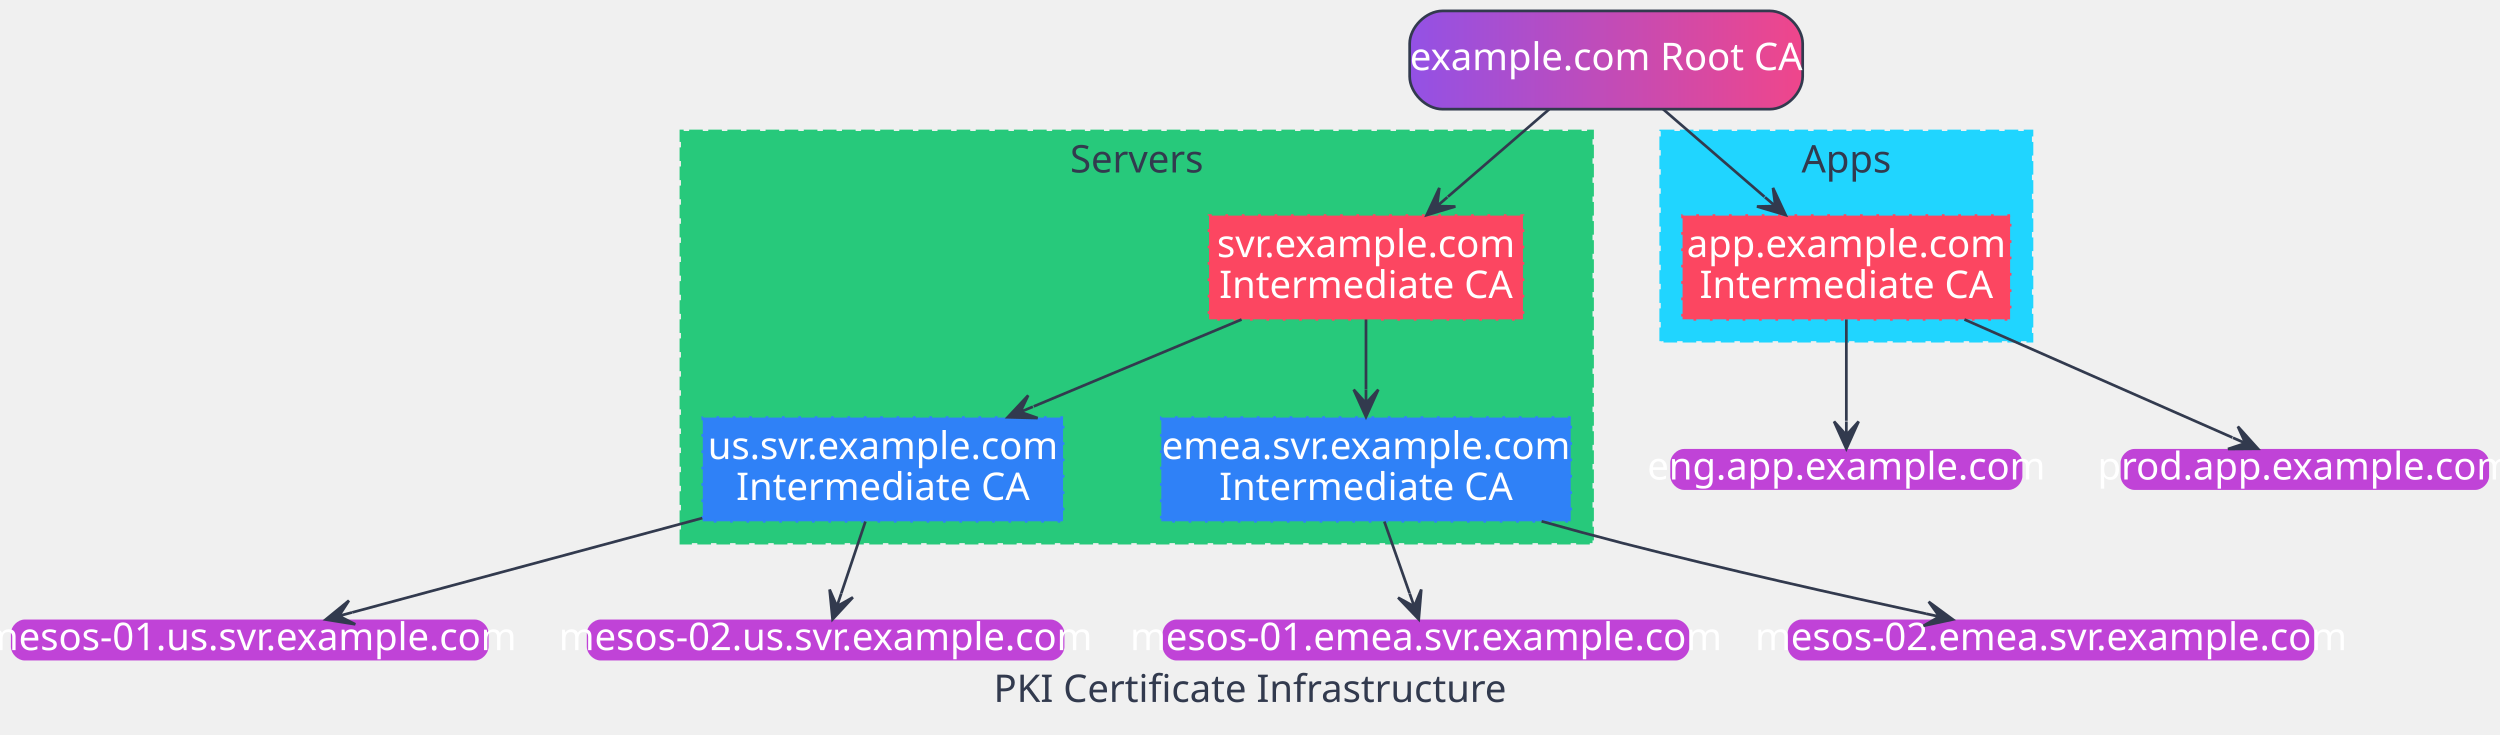
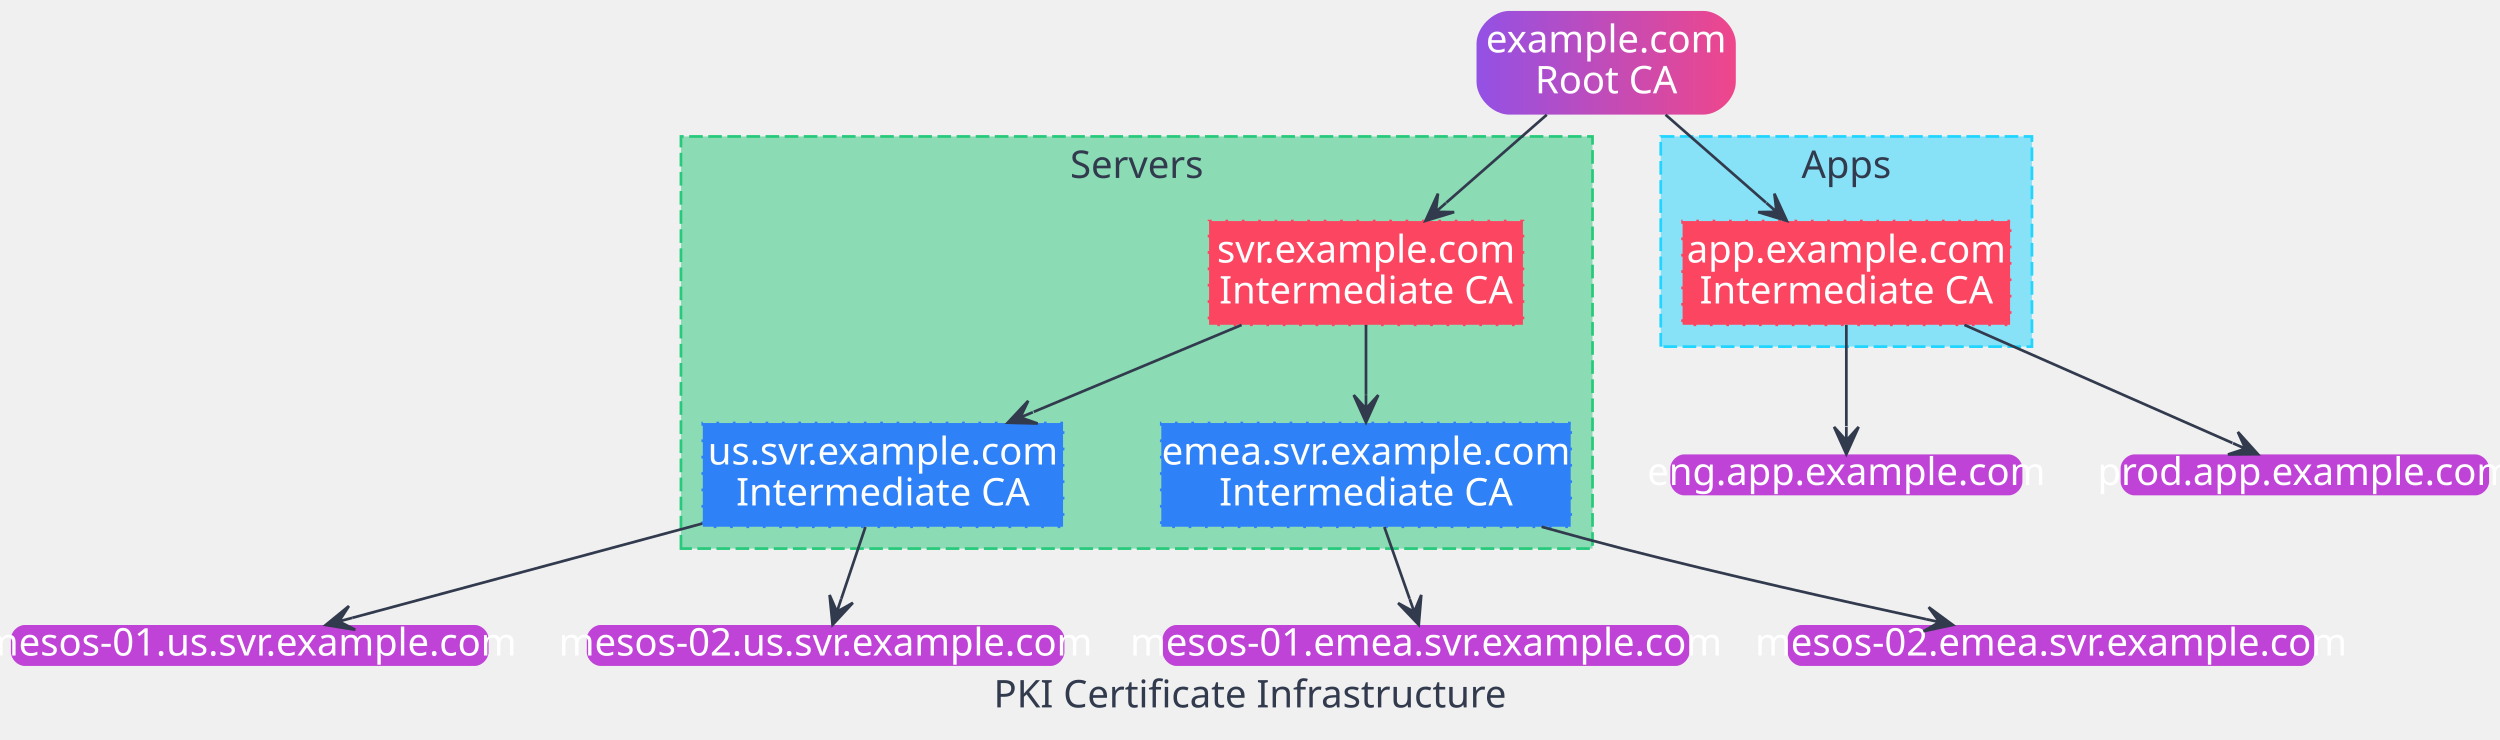
- <svg xmlns="http://www.w3.org/2000/svg" width="916pt" height="269pt" viewBox="0.00 0.00 916.00 269.00">
-   <g id="graph0" class="graph" transform="scale(1 1) rotate(0) translate(4 265)">
-     <text text-anchor="middle" x="454" y="-7.8" font-family="Source Sans Pro" font-size="14.00" fill="#323a4e">PKI Certificate Infrastructure</text>
+ <svg xmlns="http://www.w3.org/2000/svg" width="916pt" height="271pt" viewBox="0.00 0.00 916.00 271.00" version="1.1" id="svg121979">
+   <defs id="defs121983" />
+   <g id="graph0" class="graph" transform="scale(1 1) rotate(0) translate(4 267)">
+     <text text-anchor="middle" x="454" y="-7.8" font-family="Source Sans Pro" font-size="14.00" fill="#323a4e" id="text121798">PKI Certificate Infrastructure</text>
    <g id="clust1" class="cluster">
-       <polygon fill="#27c97b" stroke="#27c97b" stroke-dasharray="5,2" points="245.5,-66 245.5,-217 579.5,-217 579.5,-66 245.5,-66" />
-       <text text-anchor="middle" x="412.5" y="-201.8" font-family="Source Sans Pro" font-size="14.00" fill="#323a4e">Servers</text>
+       <polygon fill="#27c97b" stroke="#27c97b" stroke-dasharray="5,2" points="245.5,-66 245.5,-217 579.5,-217 579.5,-66 245.5,-66" id="polygon121802" style="fill:#27c97b;fill-opacity:0.498" />
+       <text text-anchor="middle" x="412.5" y="-201.8" font-family="Source Sans Pro" font-size="14.00" fill="#323a4e" id="text121804">Servers</text>
    </g>
    <g id="clust2" class="cluster">
-       <polygon fill="#20d5ff" stroke="#20d5ff" stroke-dasharray="5,2" points="604.5,-140 604.5,-217 740.5,-217 740.5,-140 604.5,-140" />
-       <text text-anchor="middle" x="672.5" y="-201.8" font-family="Source Sans Pro" font-size="14.00" fill="#323a4e">Apps</text>
+       <polygon fill="#20d5ff" stroke="#20d5ff" stroke-dasharray="5,2" points="604.5,-140 604.5,-217 740.5,-217 740.5,-140 604.5,-140" id="polygon121809" style="fill:#20d5ff;fill-opacity:0.498" />
+       <text text-anchor="middle" x="672.5" y="-201.8" font-family="Source Sans Pro" font-size="14.00" fill="#323a4e" id="text121811">Apps</text>
    </g>
    <g id="node1" class="node">
-       <defs>
-         <linearGradient id="l_0" gradientUnits="userSpaceOnUse" x1="512.5" y1="-243" x2="656.5" y2="-243">
-           <stop offset="0" style="stop-color:#9351e5;stop-opacity:1.;" />
-           <stop offset="1" style="stop-color:#ef468b;stop-opacity:1.;" />
+       <defs id="defs121821">
+         <linearGradient id="l_0" gradientUnits="userSpaceOnUse" x1="537" y1="-244" x2="632" y2="-244">
+           <stop offset="0" style="stop-color:#9351e5" id="stop121816" />
+           <stop offset="1" style="stop-color:#ef468b" id="stop121818" />
        </linearGradient>
      </defs>
-       <path fill="url(#l_0)" stroke="#323a4e" d="M644.5,-261C644.5,-261 524.5,-261 524.5,-261 518.5,-261 512.5,-255 512.5,-249 512.5,-249 512.5,-237 512.5,-237 512.5,-231 518.5,-225 524.5,-225 524.5,-225 644.5,-225 644.5,-225 650.5,-225 656.5,-231 656.5,-237 656.5,-237 656.5,-249 656.5,-249 656.5,-255 650.5,-261 644.5,-261" />
-       <text text-anchor="middle" x="584.5" y="-239.3" font-family="Source Sans Pro" font-size="14.00" fill="#ffffff">example.com Root CA</text>
+       <path fill="url(#l_0)" stroke="transparent" d="M620,-263C620,-263 549,-263 549,-263 543,-263 537,-257 537,-251 537,-251 537,-237 537,-237 537,-231 543,-225 549,-225 549,-225 620,-225 620,-225 626,-225 632,-231 632,-237 632,-237 632,-251 632,-251 632,-257 626,-263 620,-263" id="path121823" />
+       <text text-anchor="middle" x="584.5" y="-247.8" font-family="Source Sans Pro" font-size="14.00" fill="#ffffff" id="text121825">example.com</text>
+       <text text-anchor="middle" x="584.5" y="-232.8" font-family="Source Sans Pro" font-size="14.00" fill="#ffffff" id="text121827">Root CA</text>
    </g>
    <g id="node2" class="node">
-       <polygon fill="#fc4661" stroke="#fc4661" stroke-dasharray="1,5" points="554,-186 439,-186 439,-148 554,-148 554,-186" />
-       <text text-anchor="middle" x="496.5" y="-170.8" font-family="Source Sans Pro" font-size="14.00" fill="#ffffff">svr.example.com</text>
-       <text text-anchor="middle" x="496.5" y="-155.8" font-family="Source Sans Pro" font-size="14.00" fill="#ffffff">Intermediate CA</text>
+       <polygon fill="#fc4661" stroke="#fc4661" stroke-dasharray="1,5" points="554,-186 439,-186 439,-148 554,-148 554,-186" id="polygon121832" />
+       <text text-anchor="middle" x="496.5" y="-170.8" font-family="Source Sans Pro" font-size="14.00" fill="#ffffff" id="text121834">svr.example.com</text>
+       <text text-anchor="middle" x="496.5" y="-155.8" font-family="Source Sans Pro" font-size="14.00" fill="#ffffff" id="text121836">Intermediate CA</text>
    </g>
    <g id="edge1" class="edge">
-       <path fill="none" stroke="#323a4e" d="M563.645,-224.989C552.555,-215.411 538.722,-203.464 526.499,-192.908" />
-       <polygon fill="#323a4e" stroke="#323a4e" points="518.743,-186.21 529.253,-189.341 522.528,-189.478 526.312,-192.746 526.312,-192.746 526.312,-192.746 522.528,-189.478 523.37,-196.152 518.743,-186.21 518.743,-186.21" />
+       <path fill="none" stroke="#323a4e" d="M562.747,-224.966C551.641,-215.249 537.969,-203.286 525.936,-192.756" id="path121841" />
+       <polygon fill="#323a4e" stroke="#323a4e" points="518.308,-186.082 528.797,-189.28 522.071,-189.374 525.833,-192.667 525.833,-192.667 525.833,-192.667 522.071,-189.374 522.87,-196.053 518.308,-186.082 518.308,-186.082" id="polygon121843" />
    </g>
    <g id="node3" class="node">
-       <polygon fill="#fc4661" stroke="#fc4661" stroke-dasharray="1,5" points="732.5,-186 612.5,-186 612.5,-148 732.5,-148 732.5,-186" />
-       <text text-anchor="middle" x="672.5" y="-170.8" font-family="Source Sans Pro" font-size="14.00" fill="#ffffff">app.example.com</text>
-       <text text-anchor="middle" x="672.5" y="-155.8" font-family="Source Sans Pro" font-size="14.00" fill="#ffffff">Intermediate CA</text>
+       <polygon fill="#fc4661" stroke="#fc4661" stroke-dasharray="1,5" points="732.5,-186 612.5,-186 612.5,-148 732.5,-148 732.5,-186" id="polygon121848" />
+       <text text-anchor="middle" x="672.5" y="-170.8" font-family="Source Sans Pro" font-size="14.00" fill="#ffffff" id="text121850">app.example.com</text>
+       <text text-anchor="middle" x="672.5" y="-155.8" font-family="Source Sans Pro" font-size="14.00" fill="#ffffff" id="text121852">Intermediate CA</text>
    </g>
    <g id="edge2" class="edge">
-       <path fill="none" stroke="#323a4e" d="M605.355,-224.989C616.445,-215.411 630.278,-203.464 642.501,-192.908" />
-       <polygon fill="#323a4e" stroke="#323a4e" points="650.257,-186.21 645.63,-196.152 646.472,-189.478 642.688,-192.746 642.688,-192.746 642.688,-192.746 646.472,-189.478 639.747,-189.341 650.257,-186.21 650.257,-186.21" />
+       <path fill="none" stroke="#323a4e" d="M606.253,-224.966C617.359,-215.249 631.031,-203.286 643.064,-192.756" id="path121857" />
+       <polygon fill="#323a4e" stroke="#323a4e" points="650.692,-186.082 646.13,-196.053 646.929,-189.374 643.167,-192.667 643.167,-192.667 643.167,-192.667 646.929,-189.374 640.203,-189.28 650.692,-186.082 650.692,-186.082" id="polygon121859" />
    </g>
    <g id="node4" class="node">
-       <polygon fill="#2f81f7" stroke="#2f81f7" stroke-dasharray="1,5" points="385.5,-112 253.5,-112 253.5,-74 385.5,-74 385.5,-112" />
-       <text text-anchor="middle" x="319.5" y="-96.8" font-family="Source Sans Pro" font-size="14.00" fill="#ffffff">us.svr.example.com</text>
-       <text text-anchor="middle" x="319.5" y="-81.8" font-family="Source Sans Pro" font-size="14.00" fill="#ffffff">Intermediate CA</text>
+       <polygon fill="#2f81f7" stroke="#2f81f7" stroke-dasharray="1,5" points="385.5,-112 253.5,-112 253.5,-74 385.5,-74 385.5,-112" id="polygon121864" />
+       <text text-anchor="middle" x="319.5" y="-96.8" font-family="Source Sans Pro" font-size="14.00" fill="#ffffff" id="text121866">us.svr.example.com</text>
+       <text text-anchor="middle" x="319.5" y="-81.8" font-family="Source Sans Pro" font-size="14.00" fill="#ffffff" id="text121868">Intermediate CA</text>
    </g>
    <g id="edge3" class="edge">
-       <path fill="none" stroke="#323a4e" d="M450.918,-147.943C427.679,-138.227 399.229,-126.333 374.751,-116.099" />
-       <polygon fill="#323a4e" stroke="#323a4e" points="365.235,-112.121 376.197,-111.826 369.848,-114.049 374.461,-115.978 374.461,-115.978 374.461,-115.978 369.848,-114.049 372.725,-120.13 365.235,-112.121 365.235,-112.121" />
+       <path fill="none" stroke="#323a4e" d="M450.918,-147.943C427.679,-138.227 399.229,-126.333 374.751,-116.099" id="path121873" />
+       <polygon fill="#323a4e" stroke="#323a4e" points="365.235,-112.121 376.197,-111.826 369.848,-114.049 374.461,-115.978 374.461,-115.978 374.461,-115.978 369.848,-114.049 372.725,-120.13 365.235,-112.121 365.235,-112.121" id="polygon121875" />
    </g>
    <g id="node5" class="node">
-       <polygon fill="#2f81f7" stroke="#2f81f7" stroke-dasharray="1,5" points="571.5,-112 421.5,-112 421.5,-74 571.5,-74 571.5,-112" />
-       <text text-anchor="middle" x="496.5" y="-96.8" font-family="Source Sans Pro" font-size="14.00" fill="#ffffff">emea.svr.example.com</text>
-       <text text-anchor="middle" x="496.5" y="-81.8" font-family="Source Sans Pro" font-size="14.00" fill="#ffffff">Intermediate CA</text>
+       <polygon fill="#2f81f7" stroke="#2f81f7" stroke-dasharray="1,5" points="571.5,-112 421.5,-112 421.5,-74 571.5,-74 571.5,-112" id="polygon121880" />
+       <text text-anchor="middle" x="496.5" y="-96.8" font-family="Source Sans Pro" font-size="14.00" fill="#ffffff" id="text121882">emea.svr.example.com</text>
+       <text text-anchor="middle" x="496.5" y="-81.8" font-family="Source Sans Pro" font-size="14.00" fill="#ffffff" id="text121884">Intermediate CA</text>
    </g>
    <g id="edge4" class="edge">
-       <path fill="none" stroke="#323a4e" d="M496.5,-147.943C496.5,-140.149 496.5,-130.954 496.5,-122.338" />
-       <polygon fill="#323a4e" stroke="#323a4e" points="496.5,-112.249 501,-122.249 496.5,-117.249 496.5,-122.249 496.5,-122.249 496.5,-122.249 496.5,-117.249 492,-122.249 496.5,-112.249 496.5,-112.249" />
+       <path fill="none" stroke="#323a4e" d="M496.5,-147.943C496.5,-140.149 496.5,-130.954 496.5,-122.338" id="path121889" />
+       <polygon fill="#323a4e" stroke="#323a4e" points="496.5,-112.249 501,-122.249 496.5,-117.249 496.5,-122.249 496.5,-122.249 496.5,-122.249 496.5,-117.249 492,-122.249 496.5,-112.249 496.5,-112.249" id="polygon121891" />
    </g>
    <g id="node10" class="node">
-       <path fill="#c043d7" stroke="transparent" d="M732,-100.5C732,-100.5 613,-100.5 613,-100.5 610.5,-100.5 608,-98 608,-95.5 608,-95.5 608,-90.5 608,-90.5 608,-88 610.5,-85.5 613,-85.5 613,-85.5 732,-85.5 732,-85.5 734.5,-85.5 737,-88 737,-90.5 737,-90.5 737,-95.5 737,-95.5 737,-98 734.5,-100.5 732,-100.5" />
-       <text text-anchor="middle" x="672.5" y="-89.3" font-family="Source Sans Pro" font-size="14.00" fill="#ffffff">eng.app.example.com</text>
+       <path fill="#c043d7" stroke="transparent" d="M732,-100.5C732,-100.5 613,-100.5 613,-100.5 610.5,-100.5 608,-98 608,-95.5 608,-95.5 608,-90.5 608,-90.5 608,-88 610.5,-85.5 613,-85.5 613,-85.5 732,-85.5 732,-85.5 734.5,-85.5 737,-88 737,-90.5 737,-90.5 737,-95.5 737,-95.5 737,-98 734.5,-100.5 732,-100.5" id="path121896" />
+       <text text-anchor="middle" x="672.5" y="-89.3" font-family="Source Sans Pro" font-size="14.00" fill="#ffffff" id="text121898">eng.app.example.com</text>
    </g>
    <g id="edge5" class="edge">
-       <path fill="none" stroke="#323a4e" d="M672.5,-147.943C672.5,-136.501 672.5,-122.039 672.5,-110.824" />
-       <polygon fill="#323a4e" stroke="#323a4e" points="672.5,-100.576 677,-110.576 672.5,-105.576 672.5,-110.576 672.5,-110.576 672.5,-110.576 672.5,-105.576 668,-110.576 672.5,-100.576 672.5,-100.576" />
+       <path fill="none" stroke="#323a4e" d="M672.5,-147.943C672.5,-136.501 672.5,-122.039 672.5,-110.824" id="path121903" />
+       <polygon fill="#323a4e" stroke="#323a4e" points="672.5,-100.576 677,-110.576 672.5,-105.576 672.5,-110.576 672.5,-110.576 672.5,-110.576 672.5,-105.576 668,-110.576 672.5,-100.576 672.5,-100.576" id="polygon121905" />
    </g>
    <g id="node11" class="node">
-       <path fill="#c043d7" stroke="transparent" d="M903,-100.5C903,-100.5 778,-100.5 778,-100.5 775.5,-100.5 773,-98 773,-95.5 773,-95.5 773,-90.5 773,-90.5 773,-88 775.5,-85.5 778,-85.5 778,-85.5 903,-85.5 903,-85.5 905.5,-85.5 908,-88 908,-90.5 908,-90.5 908,-95.5 908,-95.5 908,-98 905.5,-100.5 903,-100.5" />
-       <text text-anchor="middle" x="840.5" y="-89.3" font-family="Source Sans Pro" font-size="14.00" fill="#ffffff">prod.app.example.com</text>
+       <path fill="#c043d7" stroke="transparent" d="M903,-100.5C903,-100.5 778,-100.5 778,-100.5 775.5,-100.5 773,-98 773,-95.5 773,-95.5 773,-90.5 773,-90.5 773,-88 775.5,-85.5 778,-85.5 778,-85.5 903,-85.5 903,-85.5 905.5,-85.5 908,-88 908,-90.5 908,-90.5 908,-95.5 908,-95.5 908,-98 905.5,-100.5 903,-100.5" id="path121910" />
+       <text text-anchor="middle" x="840.5" y="-89.3" font-family="Source Sans Pro" font-size="14.00" fill="#ffffff" id="text121912">prod.app.example.com</text>
    </g>
    <g id="edge6" class="edge">
-       <path fill="none" stroke="#323a4e" d="M715.764,-147.943C746.799,-134.273 787.622,-116.291 813.965,-104.688" />
-       <polygon fill="#323a4e" stroke="#323a4e" points="823.301,-100.576 815.963,-108.725 818.725,-102.591 814.149,-104.607 814.149,-104.607 814.149,-104.607 818.725,-102.591 812.335,-100.489 823.301,-100.576 823.301,-100.576" />
+       <path fill="none" stroke="#323a4e" d="M715.764,-147.943C746.799,-134.273 787.622,-116.291 813.965,-104.688" id="path121917" />
+       <polygon fill="#323a4e" stroke="#323a4e" points="823.301,-100.576 815.963,-108.725 818.725,-102.591 814.149,-104.607 814.149,-104.607 814.149,-104.607 818.725,-102.591 812.335,-100.489 823.301,-100.576 823.301,-100.576" id="polygon121919" />
    </g>
    <g id="node6" class="node">
-       <path fill="#c043d7" stroke="transparent" d="M170,-38C170,-38 5,-38 5,-38 2.5,-38 0,-35.5 0,-33 0,-33 0,-28 0,-28 0,-25.5 2.5,-23 5,-23 5,-23 170,-23 170,-23 172.5,-23 175,-25.5 175,-28 175,-28 175,-33 175,-33 175,-35.5 172.5,-38 170,-38" />
-       <text text-anchor="middle" x="87.5" y="-26.8" font-family="Source Sans Pro" font-size="14.00" fill="#ffffff">mesos-01.us.svr.example.com</text>
+       <path fill="#c043d7" stroke="transparent" d="M170,-38C170,-38 5,-38 5,-38 2.5,-38 0,-35.5 0,-33 0,-33 0,-28 0,-28 0,-25.5 2.5,-23 5,-23 5,-23 170,-23 170,-23 172.5,-23 175,-25.5 175,-28 175,-28 175,-33 175,-33 175,-35.5 172.5,-38 170,-38" id="path121924" />
+       <text text-anchor="middle" x="87.5" y="-26.8" font-family="Source Sans Pro" font-size="14.00" fill="#ffffff" id="text121926">mesos-01.us.svr.example.com</text>
    </g>
    <g id="edge7" class="edge">
-       <path fill="none" stroke="#323a4e" d="M253.329,-75.174C211.761,-63.975 159.654,-49.938 125.059,-40.618" />
-       <polygon fill="#323a4e" stroke="#323a4e" points="115.354,-38.004 126.18,-36.26 120.181,-39.304 125.009,-40.605 125.009,-40.605 125.009,-40.605 120.181,-39.304 123.839,-44.95 115.354,-38.004 115.354,-38.004" />
+       <path fill="none" stroke="#323a4e" d="M253.329,-75.174C211.761,-63.975 159.654,-49.938 125.059,-40.618" id="path121931" />
+       <polygon fill="#323a4e" stroke="#323a4e" points="115.354,-38.004 126.18,-36.26 120.181,-39.304 125.009,-40.605 125.009,-40.605 125.009,-40.605 120.181,-39.304 123.839,-44.95 115.354,-38.004 115.354,-38.004" id="polygon121933" />
    </g>
    <g id="node7" class="node">
-       <path fill="#c043d7" stroke="transparent" d="M381,-38C381,-38 216,-38 216,-38 213.5,-38 211,-35.5 211,-33 211,-33 211,-28 211,-28 211,-25.5 213.5,-23 216,-23 216,-23 381,-23 381,-23 383.5,-23 386,-25.5 386,-28 386,-28 386,-33 386,-33 386,-35.5 383.5,-38 381,-38" />
-       <text text-anchor="middle" x="298.5" y="-26.8" font-family="Source Sans Pro" font-size="14.00" fill="#ffffff">mesos-02.us.svr.example.com</text>
+       <path fill="#c043d7" stroke="transparent" d="M381,-38C381,-38 216,-38 216,-38 213.5,-38 211,-35.5 211,-33 211,-33 211,-28 211,-28 211,-25.5 213.5,-23 216,-23 216,-23 381,-23 381,-23 383.5,-23 386,-25.5 386,-28 386,-28 386,-33 386,-33 386,-35.5 383.5,-38 381,-38" id="path121938" />
+       <text text-anchor="middle" x="298.5" y="-26.8" font-family="Source Sans Pro" font-size="14.00" fill="#ffffff" id="text121940">mesos-02.us.svr.example.com</text>
    </g>
    <g id="edge8" class="edge">
-       <path fill="none" stroke="#323a4e" d="M313.085,-73.908C310.267,-65.522 306.984,-55.751 304.247,-47.605" />
-       <polygon fill="#323a4e" stroke="#323a4e" points="301.049,-38.086 308.5,-46.132 302.641,-42.825 304.234,-47.565 304.234,-47.565 304.234,-47.565 302.641,-42.825 299.968,-48.998 301.049,-38.086 301.049,-38.086" />
+       <path fill="none" stroke="#323a4e" d="M313.085,-73.908C310.267,-65.522 306.984,-55.751 304.247,-47.605" id="path121945" />
+       <polygon fill="#323a4e" stroke="#323a4e" points="301.049,-38.086 308.5,-46.132 302.641,-42.825 304.234,-47.565 304.234,-47.565 304.234,-47.565 302.641,-42.825 299.968,-48.998 301.049,-38.086 301.049,-38.086" id="polygon121947" />
    </g>
    <g id="node8" class="node">
-       <path fill="#c043d7" stroke="transparent" d="M610,-38C610,-38 427,-38 427,-38 424.5,-38 422,-35.5 422,-33 422,-33 422,-28 422,-28 422,-25.5 424.5,-23 427,-23 427,-23 610,-23 610,-23 612.5,-23 615,-25.5 615,-28 615,-28 615,-33 615,-33 615,-35.5 612.5,-38 610,-38" />
-       <text text-anchor="middle" x="518.5" y="-26.8" font-family="Source Sans Pro" font-size="14.00" fill="#ffffff">mesos-01.emea.svr.example.com</text>
+       <path fill="#c043d7" stroke="transparent" d="M610,-38C610,-38 427,-38 427,-38 424.5,-38 422,-35.5 422,-33 422,-33 422,-28 422,-28 422,-25.5 424.5,-23 427,-23 427,-23 610,-23 610,-23 612.5,-23 615,-25.5 615,-28 615,-28 615,-33 615,-33 615,-35.5 612.5,-38 610,-38" id="path121952" />
+       <text text-anchor="middle" x="518.5" y="-26.8" font-family="Source Sans Pro" font-size="14.00" fill="#ffffff" id="text121954">mesos-01.emea.svr.example.com</text>
    </g>
    <g id="edge9" class="edge">
-       <path fill="none" stroke="#323a4e" d="M503.22,-73.908C506.172,-65.522 509.612,-55.751 512.479,-47.605" />
-       <polygon fill="#323a4e" stroke="#323a4e" points="515.83,-38.086 516.754,-49.013 514.17,-42.802 512.51,-47.518 512.51,-47.518 512.51,-47.518 514.17,-42.802 508.265,-46.024 515.83,-38.086 515.83,-38.086" />
+       <path fill="none" stroke="#323a4e" d="M503.22,-73.908C506.172,-65.522 509.612,-55.751 512.479,-47.605" id="path121959" />
+       <polygon fill="#323a4e" stroke="#323a4e" points="515.83,-38.086 516.754,-49.013 514.17,-42.802 512.51,-47.518 512.51,-47.518 512.51,-47.518 514.17,-42.802 508.265,-46.024 515.83,-38.086 515.83,-38.086" id="polygon121961" />
    </g>
    <g id="node9" class="node">
-       <path fill="#c043d7" stroke="transparent" d="M839,-38C839,-38 656,-38 656,-38 653.5,-38 651,-35.5 651,-33 651,-33 651,-28 651,-28 651,-25.5 653.5,-23 656,-23 656,-23 839,-23 839,-23 841.5,-23 844,-25.5 844,-28 844,-28 844,-33 844,-33 844,-35.5 841.5,-38 839,-38" />
-       <text text-anchor="middle" x="747.5" y="-26.8" font-family="Source Sans Pro" font-size="14.00" fill="#ffffff">mesos-02.emea.svr.example.com</text>
+       <path fill="#c043d7" stroke="transparent" d="M839,-38C839,-38 656,-38 656,-38 653.5,-38 651,-35.5 651,-33 651,-33 651,-28 651,-28 651,-25.5 653.5,-23 656,-23 656,-23 839,-23 839,-23 841.5,-23 844,-25.5 844,-28 844,-28 844,-33 844,-33 844,-35.5 841.5,-38 839,-38" id="path121966" />
+       <text text-anchor="middle" x="747.5" y="-26.8" font-family="Source Sans Pro" font-size="14.00" fill="#ffffff" id="text121968">mesos-02.emea.svr.example.com</text>
    </g>
    <g id="edge10" class="edge">
-       <path fill="none" stroke="#323a4e" d="M560.838,-73.991C570.746,-71.217 580.879,-68.467 590.5,-66 627.749,-56.447 670.316,-46.907 701.722,-40.126" />
-       <polygon fill="#323a4e" stroke="#323a4e" points="711.505,-38.025 702.673,-44.524 706.617,-39.075 701.728,-40.125 701.728,-40.125 701.728,-40.125 706.617,-39.075 700.783,-35.725 711.505,-38.025 711.505,-38.025" />
+       <path fill="none" stroke="#323a4e" d="M560.838,-73.991C570.746,-71.217 580.879,-68.467 590.5,-66 627.749,-56.447 670.316,-46.907 701.722,-40.126" id="path121973" />
+       <polygon fill="#323a4e" stroke="#323a4e" points="711.505,-38.025 702.673,-44.524 706.617,-39.075 701.728,-40.125 701.728,-40.125 701.728,-40.125 706.617,-39.075 700.783,-35.725 711.505,-38.025 711.505,-38.025" id="polygon121975" />
    </g>
  </g>
</svg>
